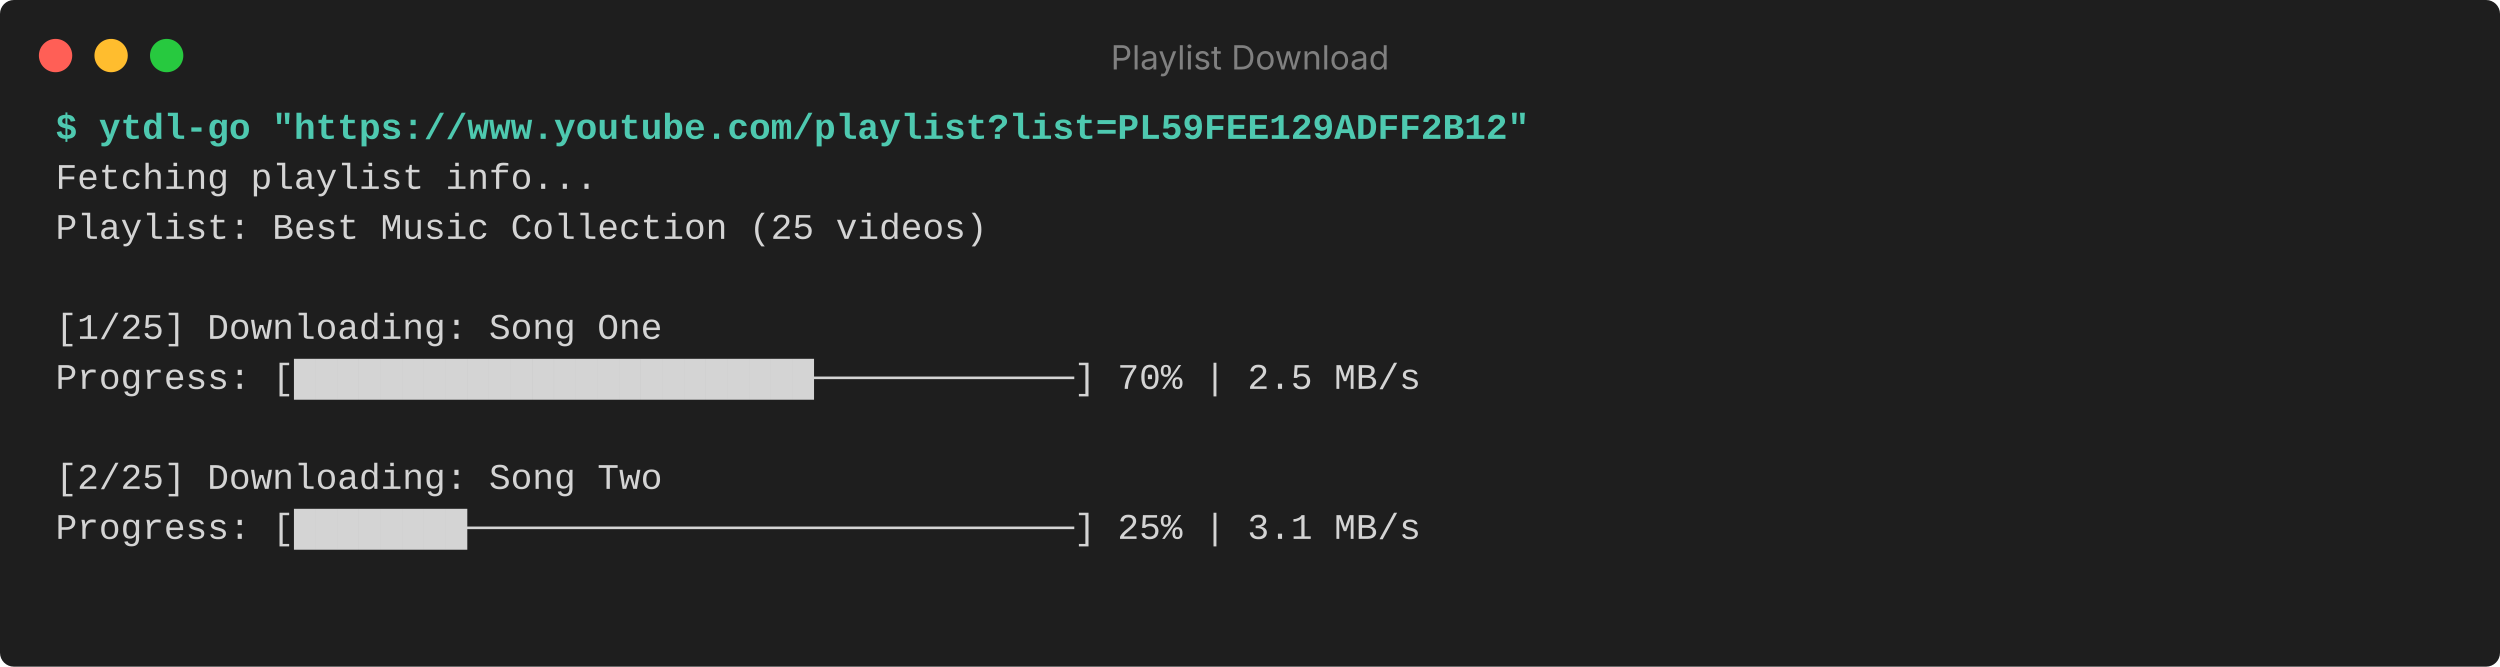
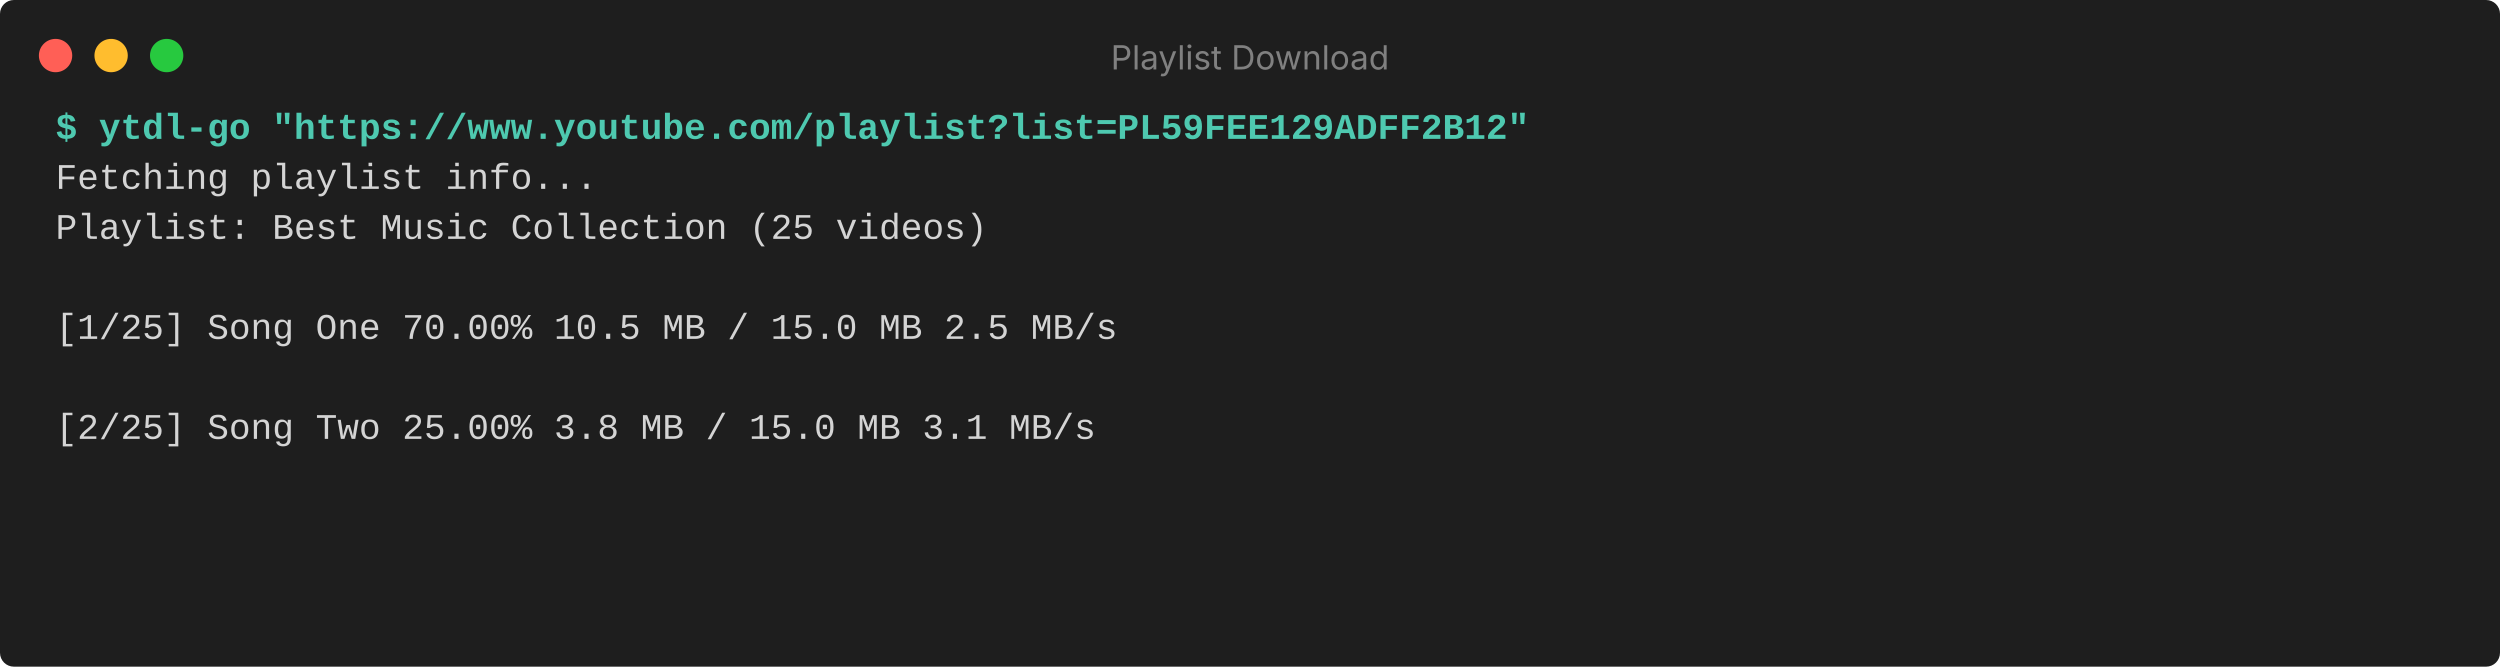
<svg xmlns="http://www.w3.org/2000/svg" width="900" height="240" viewBox="0 0 900 240">
  <defs>
    <style>
      .terminal-bg { fill: #1e1e1e; }
      .terminal-text { fill: #d4d4d4; font-family: 'Consolas', 'Monaco', 'Courier New', monospace; font-size: 13px; }
      .terminal-prompt { fill: #4ec9b0; font-weight: bold; font-family: 'Consolas', 'Monaco', 'Courier New', monospace; font-size: 13px; }
      .terminal-success { fill: #6a9955; font-family: 'Consolas', 'Monaco', 'Courier New', monospace; font-size: 13px; }
      .terminal-info { fill: #569cd6; font-family: 'Consolas', 'Monaco', 'Courier New', monospace; font-size: 13px; }
      .terminal-error { fill: #f48771; font-family: 'Consolas', 'Monaco', 'Courier New', monospace; font-size: 13px; }
      .terminal-warning { fill: #ce9178; font-family: 'Consolas', 'Monaco', 'Courier New', monospace; font-size: 13px; }
      .terminal-header { fill: #808080; font-size: 12px; font-family: -apple-system, BlinkMacSystemFont, 'Segoe UI', sans-serif; }
    </style>
  </defs>
  <rect class="terminal-bg" width="900" height="240" rx="5" />
  <circle cx="20" cy="20" r="6" fill="#ff5f56" />
  <circle cx="40" cy="20" r="6" fill="#ffbd2e" />
  <circle cx="60" cy="20" r="6" fill="#27c93f" />
  <text class="terminal-header" x="450" y="25" text-anchor="middle">Playlist Download</text>
  <text class="terminal-prompt" x="20" y="50">$ ytdl-go "https://www.youtube.com/playlist?list=PL59FEE129ADFF2B12"</text>
  <text class="terminal-text" x="20" y="68">Fetching playlist info...</text>
  <text class="terminal-text" x="20" y="86">Playlist: Best Music Collection (25 videos)</text>
  <text class="terminal-text" x="20" y="104" />
-   <text class="terminal-text" x="20" y="122">[1/25] Downloading: Song One</text>
-   <text class="terminal-text" x="20" y="140">Progress: [████████████████████████────────────] 70% | 2.5 MB/s</text>
-   <text class="terminal-text" x="20" y="158" />
-   <text class="terminal-text" x="20" y="176">[2/25] Downloading: Song Two</text>
-   <text class="terminal-text" x="20" y="194">Progress: [████████────────────────────────────] 25% | 3.1 MB/s</text>
+   <text class="terminal-text" x="20" y="122">[1/25] Song One                                      70.00%   10.5 MB /   15.0 MB   2.5 MB/s</text>
+   <text class="terminal-text" x="20" y="140" />
+   <text class="terminal-text" x="20" y="158">[2/25] Song Two                                      25.00%    3.8 MB /   15.0 MB   3.1 MB/s</text>
</svg>
